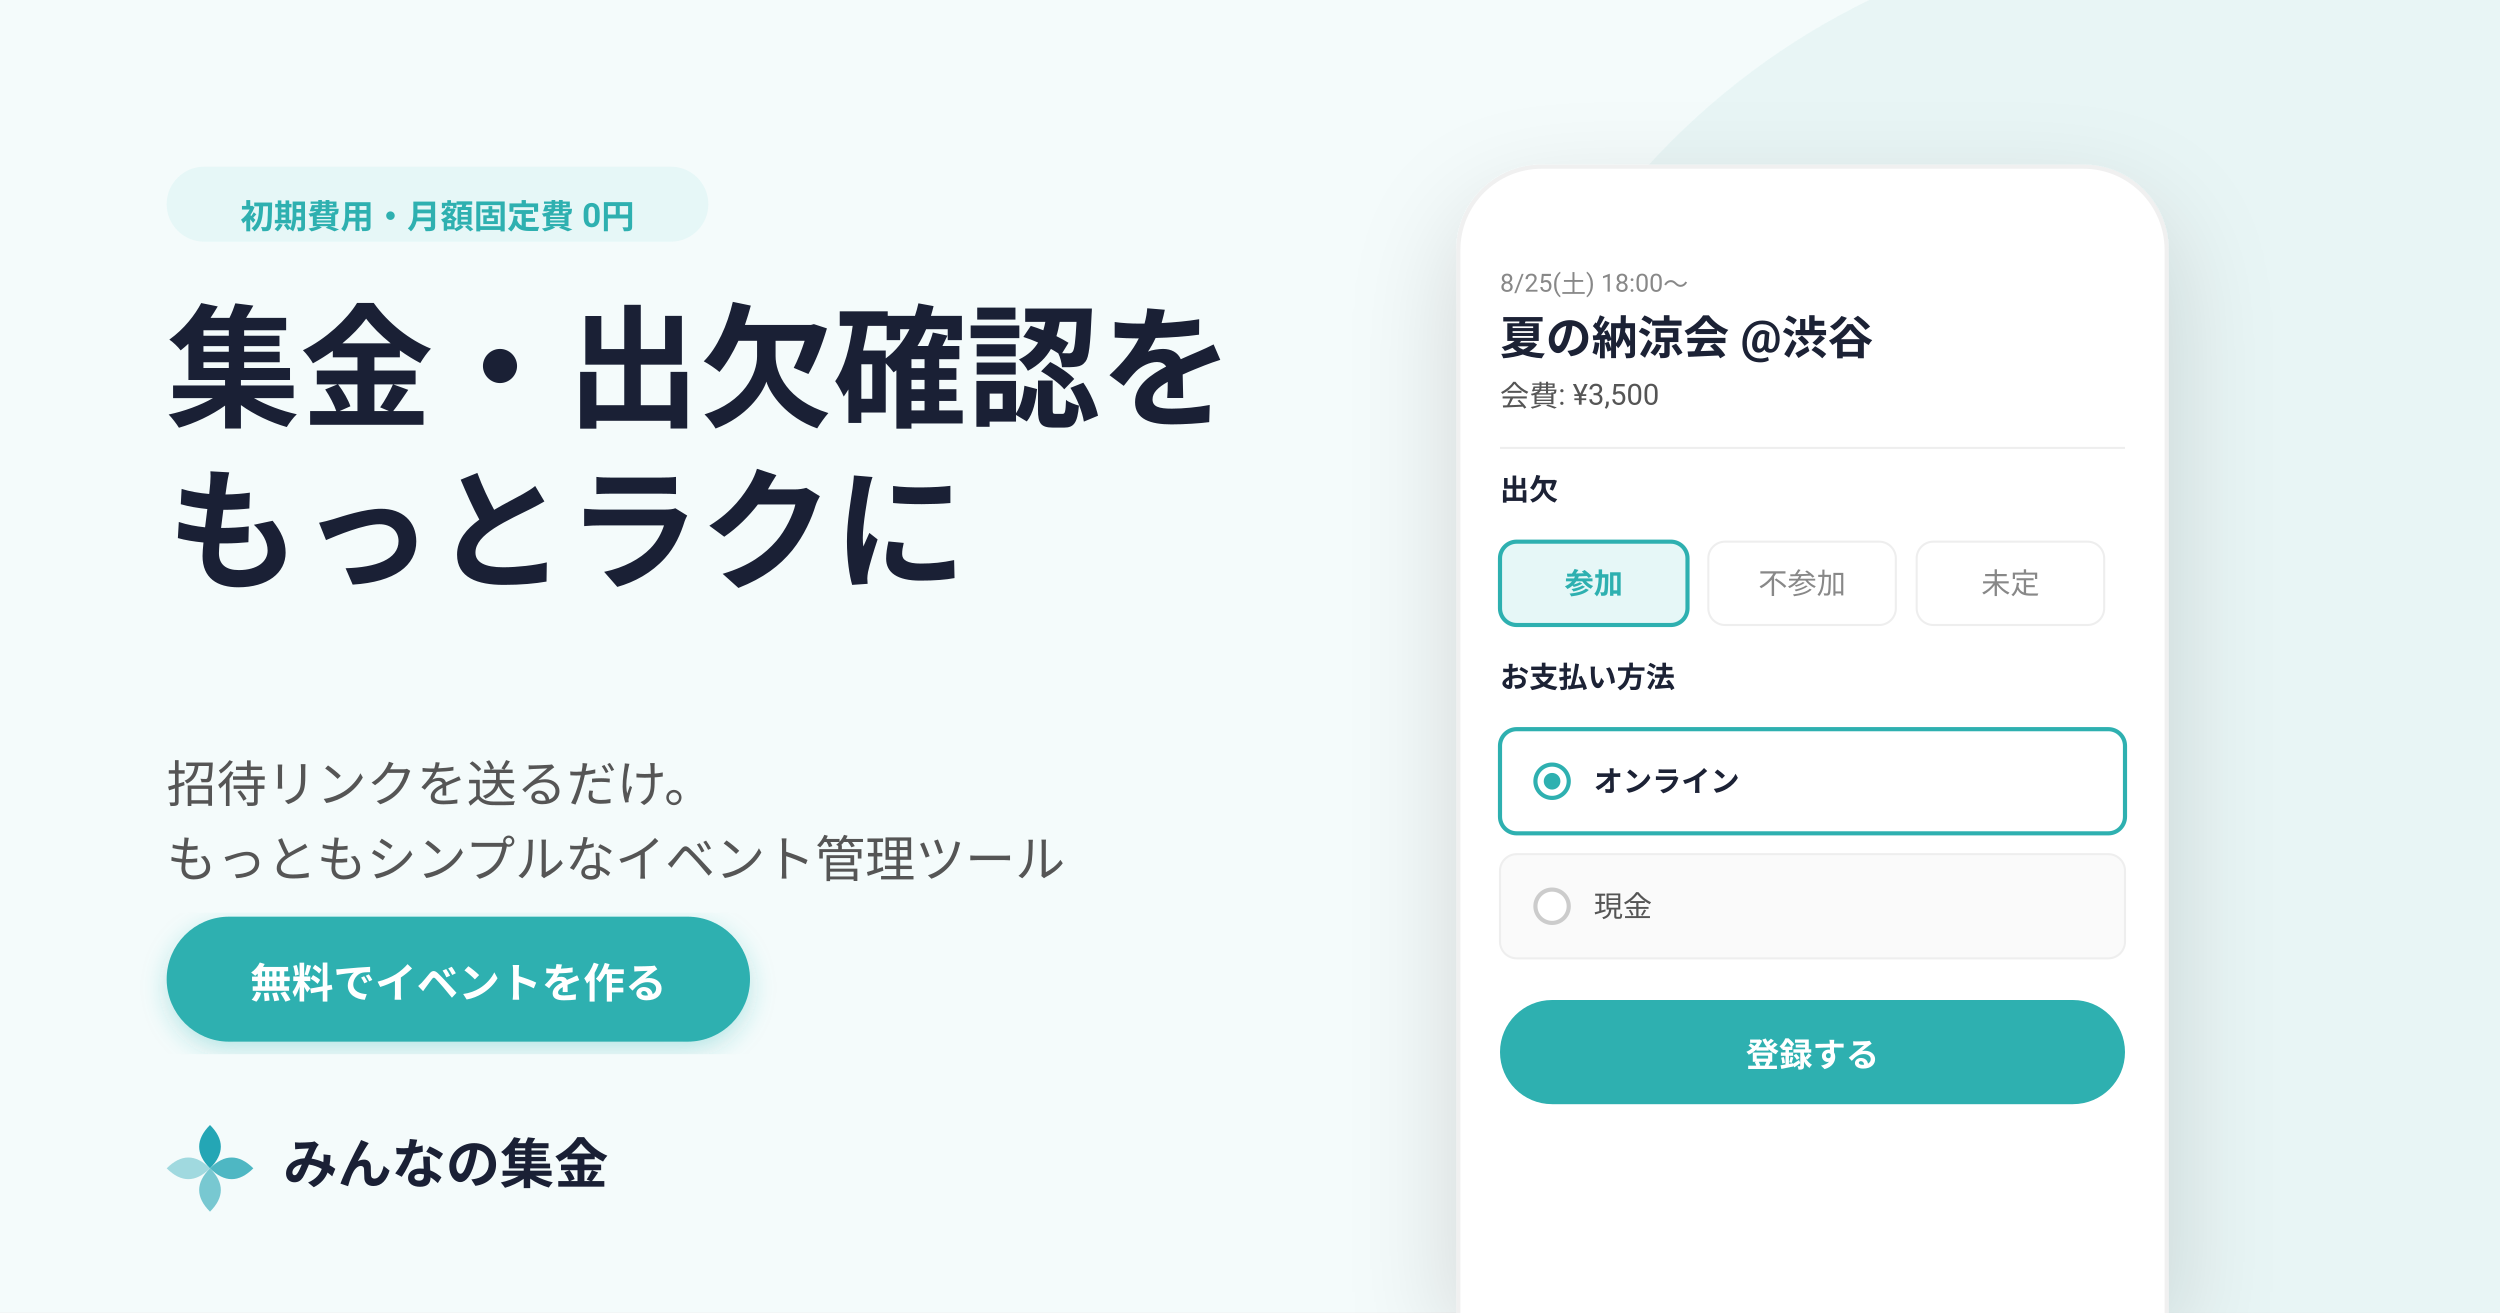
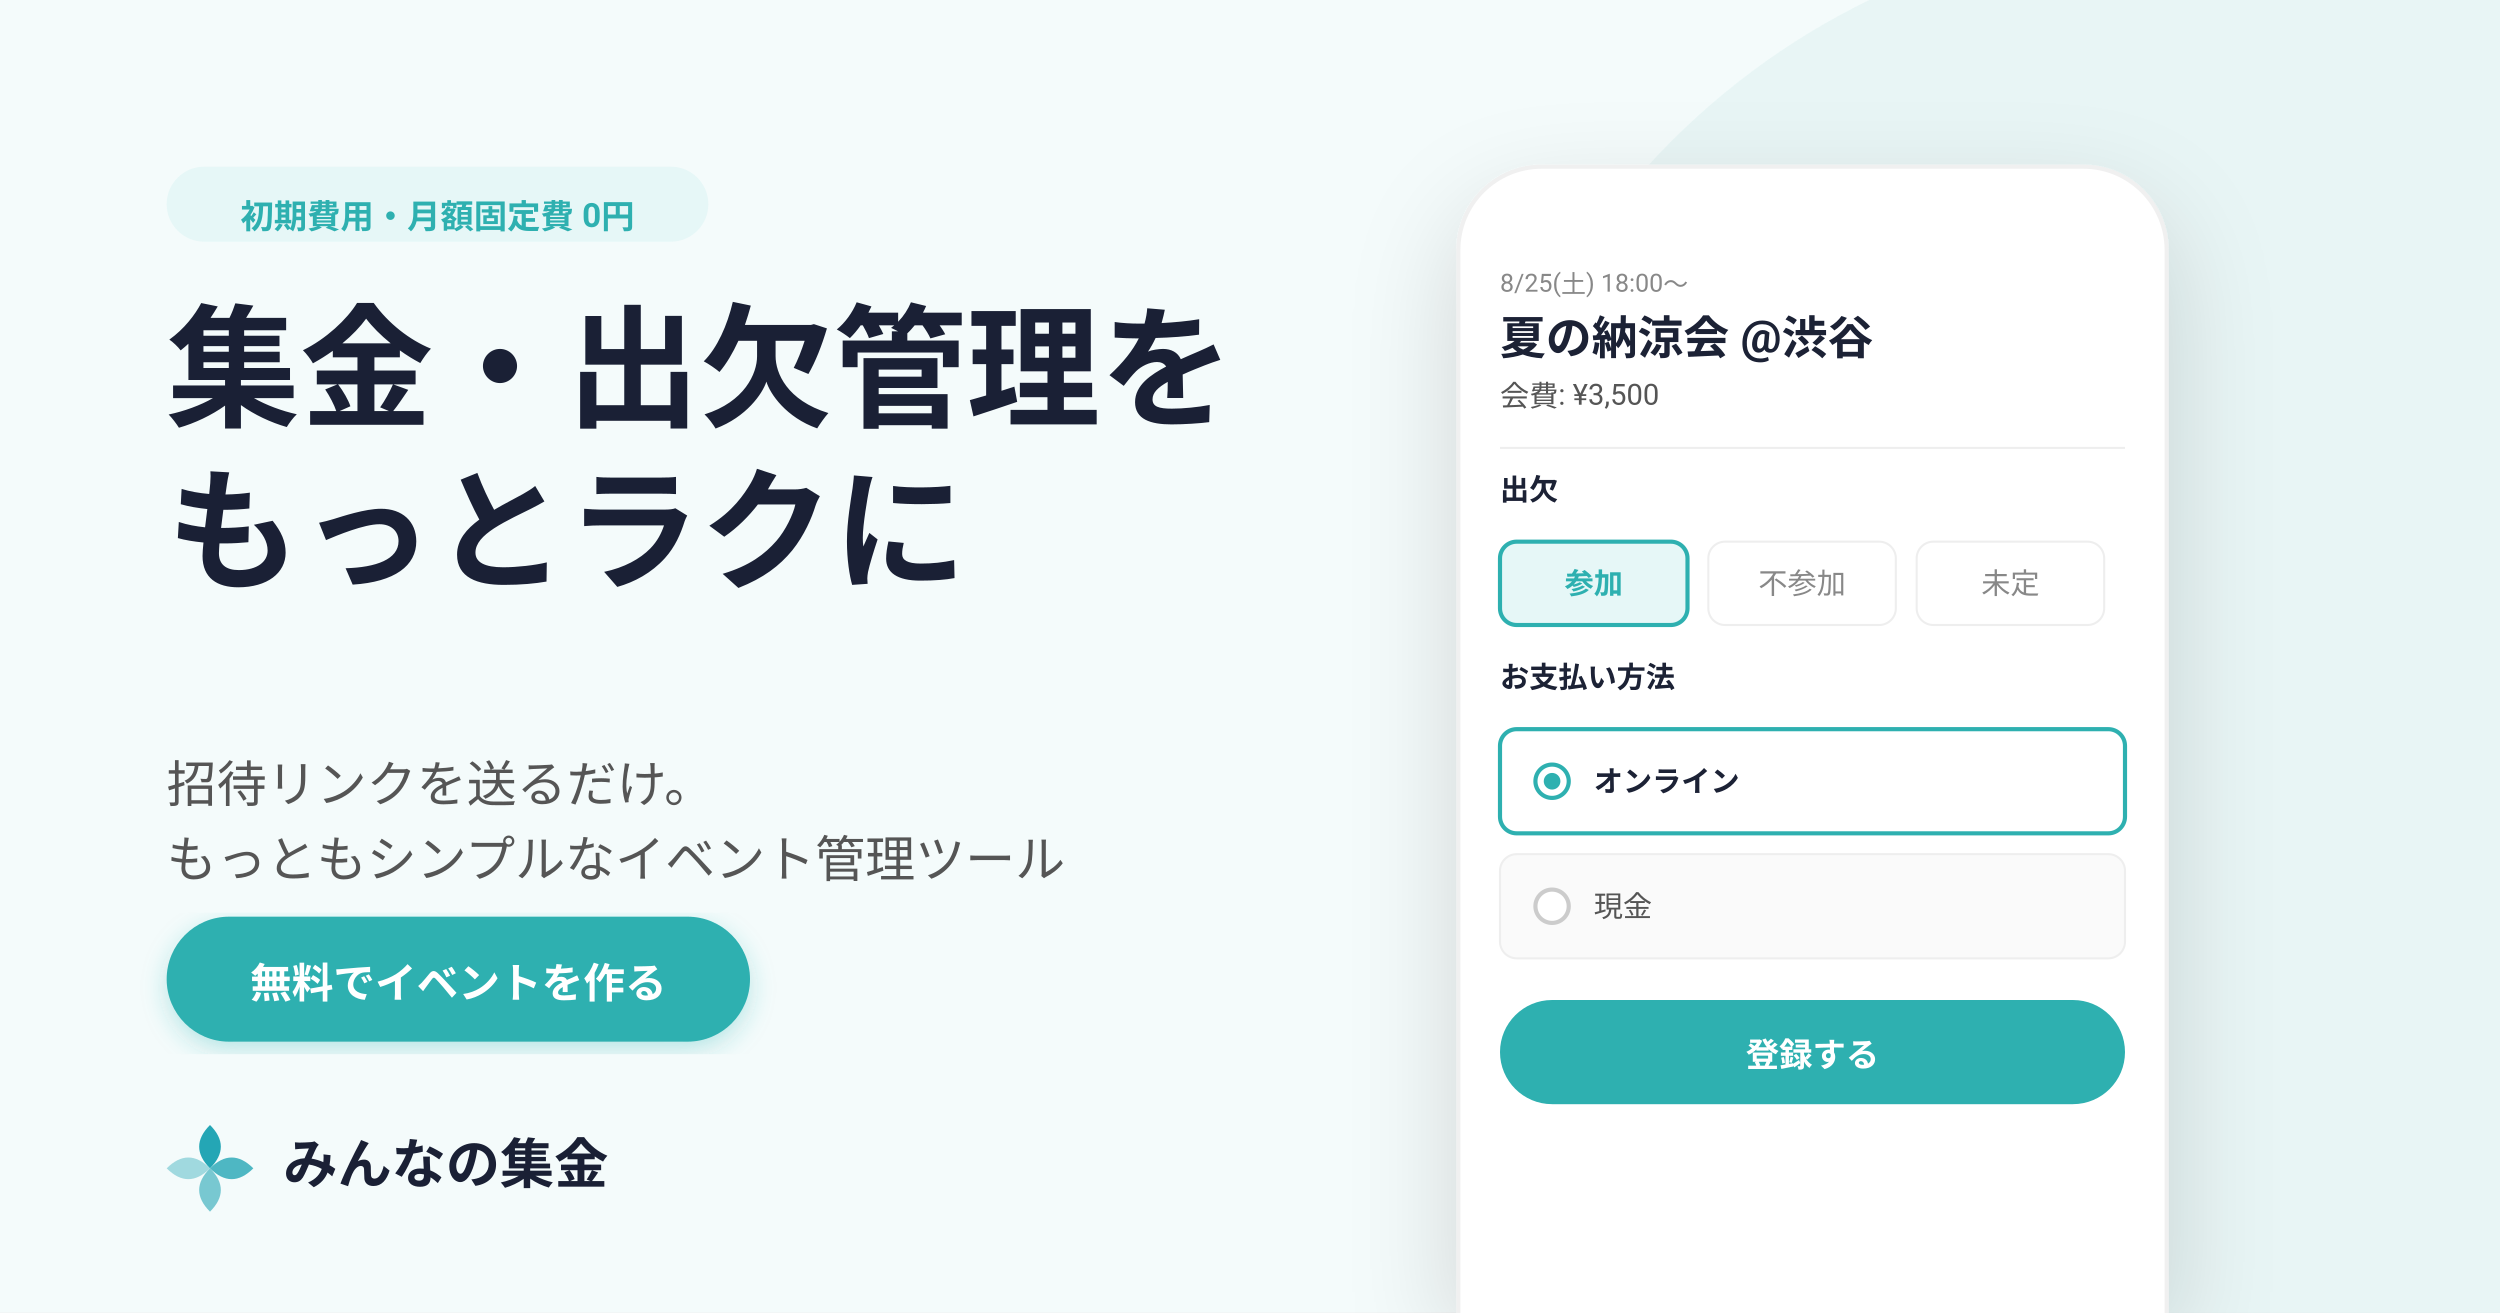
<svg xmlns="http://www.w3.org/2000/svg" width="1200" height="630" viewBox="0 0 1200 630">
  <defs>
    <style>
      .text-base { font-family: -apple-system, BlinkMacSystemFont, "Segoe UI", Roboto, "Helvetica Neue", Arial, sans-serif; }
      .font-bold { font-weight: 700; }
      .font-medium { font-weight: 500; }
    </style>
    <filter id="shadow" x="-20%" y="-20%" width="140%" height="140%">
      <feDropShadow dx="0" dy="20" stdDeviation="25" flood-color="#1A2035" flood-opacity="0.15" />
    </filter>
    <filter id="btn-shadow" x="-10%" y="-10%" width="120%" height="120%">
      <feDropShadow dx="0" dy="4" stdDeviation="6" flood-color="#2EB0B0" flood-opacity="0.3" />
    </filter>
  </defs>
  <rect width="1200" height="630" fill="#F4FBFB" />
  <circle cx="1050" cy="315" r="350" fill="#E0F2F2" opacity="0.6" />
  <g transform="translate(80, 140)">
    <rect x="0" y="-60" width="260" height="36" rx="18" fill="#E6F7F7" />
    <text x="130" y="-36" font-size="16" fill="#2EB0B0" text-anchor="middle" dominant-baseline="middle" class="text-base font-bold">初期費用・月額固定費 0円</text>
    <text x="0" y="40" font-size="64" fill="#1A2035" class="text-base font-bold" line-height="1.4">
-       <tspan x="0" dy="20">集金・出欠確認を</tspan>
+       <tspan x="0" dy="20">集金・出欠管理を</tspan>
      <tspan x="0" dy="78">もっとラクに</tspan>
    </text>
    <text x="0" y="245" font-size="24" fill="#555555" class="text-base font-medium" line-height="1.6">
      <tspan x="0" dy="0">招待リンクを送るだけ。</tspan>
      <tspan x="0" dy="36">もっともシンプルなイベント管理ツール</tspan>
    </text>
    <g transform="translate(0, 300)">
      <rect width="280" height="60" rx="30" fill="#2EB0B0" filter="url(#btn-shadow)" />
      <text x="140" y="32" font-size="20" fill="#FFFFFF" text-anchor="middle" dominant-baseline="middle" class="text-base font-bold">無料でイベントを作る</text>
    </g>
    <g transform="translate(0, 400)">
      <g transform="scale(1.3)">
        <path d="M 16 0 Q 24 8, 16 16 Q 8 8, 16 0" fill="#24a6b5" />
        <path d="M 32 16 Q 24 24, 16 16 Q 24 8, 32 16" fill="#24a6b5" opacity="0.8" />
        <path d="M 16 32 Q 8 24, 16 16 Q 24 24, 16 32" fill="#24a6b5" opacity="0.6" />
        <path d="M 0 16 Q 8 8, 16 16 Q 8 24, 0 16" fill="#24a6b5" opacity="0.4" />
      </g>
      <text x="56" y="28" font-size="26" fill="#1A2035" class="text-base font-bold">みんなの集金</text>
    </g>
  </g>
  <g transform="translate(700, 80)" filter="url(#shadow)">
    <rect x="0" y="0" width="340" height="680" rx="40" fill="#FFFFFF" stroke="#F0F0F0" stroke-width="2" />
    <g transform="translate(20, 40)">
      <text x="0" y="20" font-size="12" fill="#888888" class="text-base">8/25(土) 18:00〜</text>
      <text x="0" y="50" font-size="22" fill="#1A2035" class="text-base font-bold">夏の納涼会 @渋谷</text>
      <text x="0" y="75" font-size="14" fill="#555555" class="text-base">会費: ¥3,500</text>
      <line x1="0" y1="95" x2="300" y2="95" stroke="#EEEEEE" stroke-width="1" />
      <g transform="translate(0, 120)">
        <text x="0" y="0" font-size="14" fill="#1A2035" class="text-base font-bold">出欠</text>
        <g transform="translate(0, 20)">
          <rect width="90" height="40" rx="8" fill="#E6F7F7" stroke="#2EB0B0" stroke-width="2" />
          <text x="45" y="25" font-size="14" fill="#2EB0B0" text-anchor="middle" class="text-base font-bold">参加</text>
          <rect x="100" y="0" width="90" height="40" rx="8" fill="#FFFFFF" stroke="#EEEEEE" stroke-width="1" />
          <text x="145" y="25" font-size="14" fill="#888888" text-anchor="middle" class="text-base">不参加</text>
          <rect x="200" y="0" width="90" height="40" rx="8" fill="#FFFFFF" stroke="#EEEEEE" stroke-width="1" />
          <text x="245" y="25" font-size="14" fill="#888888" text-anchor="middle" class="text-base">未定</text>
        </g>
      </g>
      <g transform="translate(0, 210)">
        <text x="0" y="0" font-size="14" fill="#1A2035" class="text-base font-bold">お支払い方法</text>
        <g transform="translate(0, 20)">
          <rect width="300" height="50" rx="8" fill="#FFFFFF" stroke="#2EB0B0" stroke-width="2" />
          <circle cx="25" cy="25" r="8" fill="#FFFFFF" stroke="#2EB0B0" stroke-width="2" />
          <circle cx="25" cy="25" r="4" fill="#2EB0B0" />
          <text x="45" y="30" font-size="14" fill="#1A2035" class="text-base font-bold">オンライン</text>
        </g>
        <g transform="translate(0, 80)">
          <rect width="300" height="50" rx="8" fill="#FAFAFA" stroke="#EEEEEE" stroke-width="1" />
          <circle cx="25" cy="25" r="8" fill="#FFFFFF" stroke="#CCCCCC" stroke-width="2" />
          <text x="45" y="30" font-size="14" fill="#555555" class="text-base">現金</text>
        </g>
      </g>
      <g transform="translate(0, 360)">
        <rect width="300" height="50" rx="25" fill="#2EB0B0" />
        <text x="150" y="32" font-size="16" fill="#FFFFFF" text-anchor="middle" class="text-base font-bold">登録する</text>
      </g>
    </g>
  </g>
</svg>
